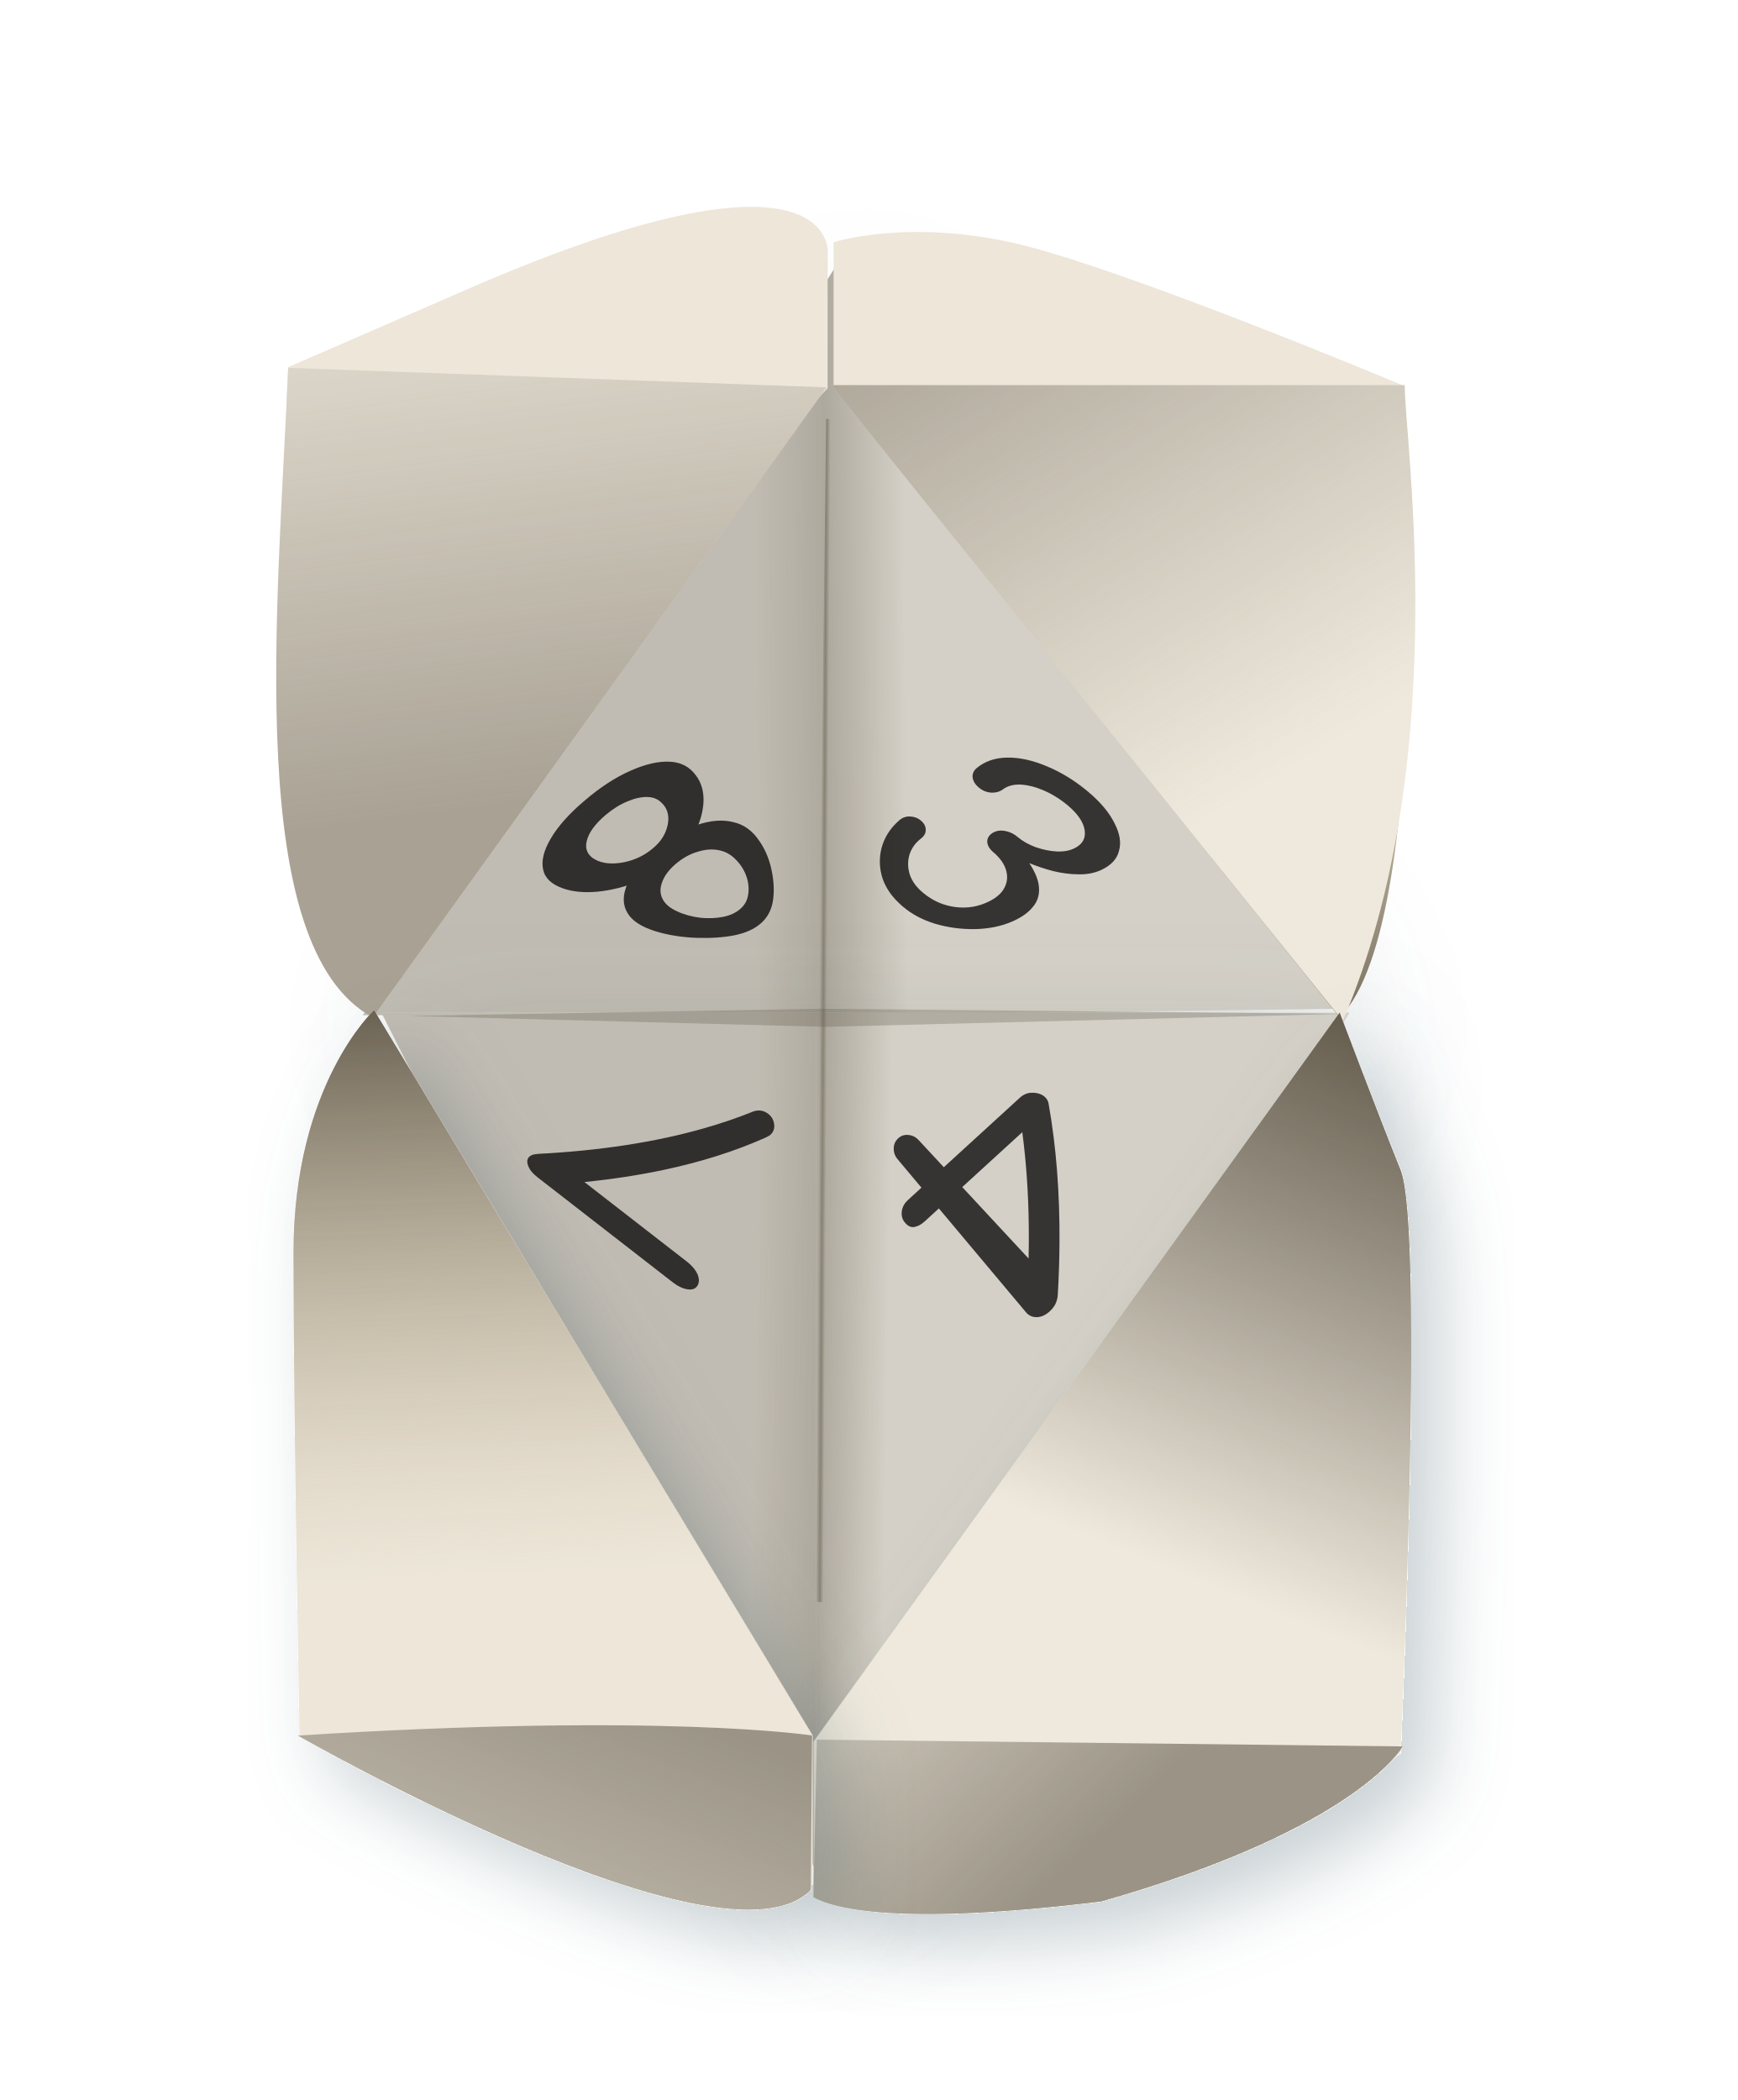
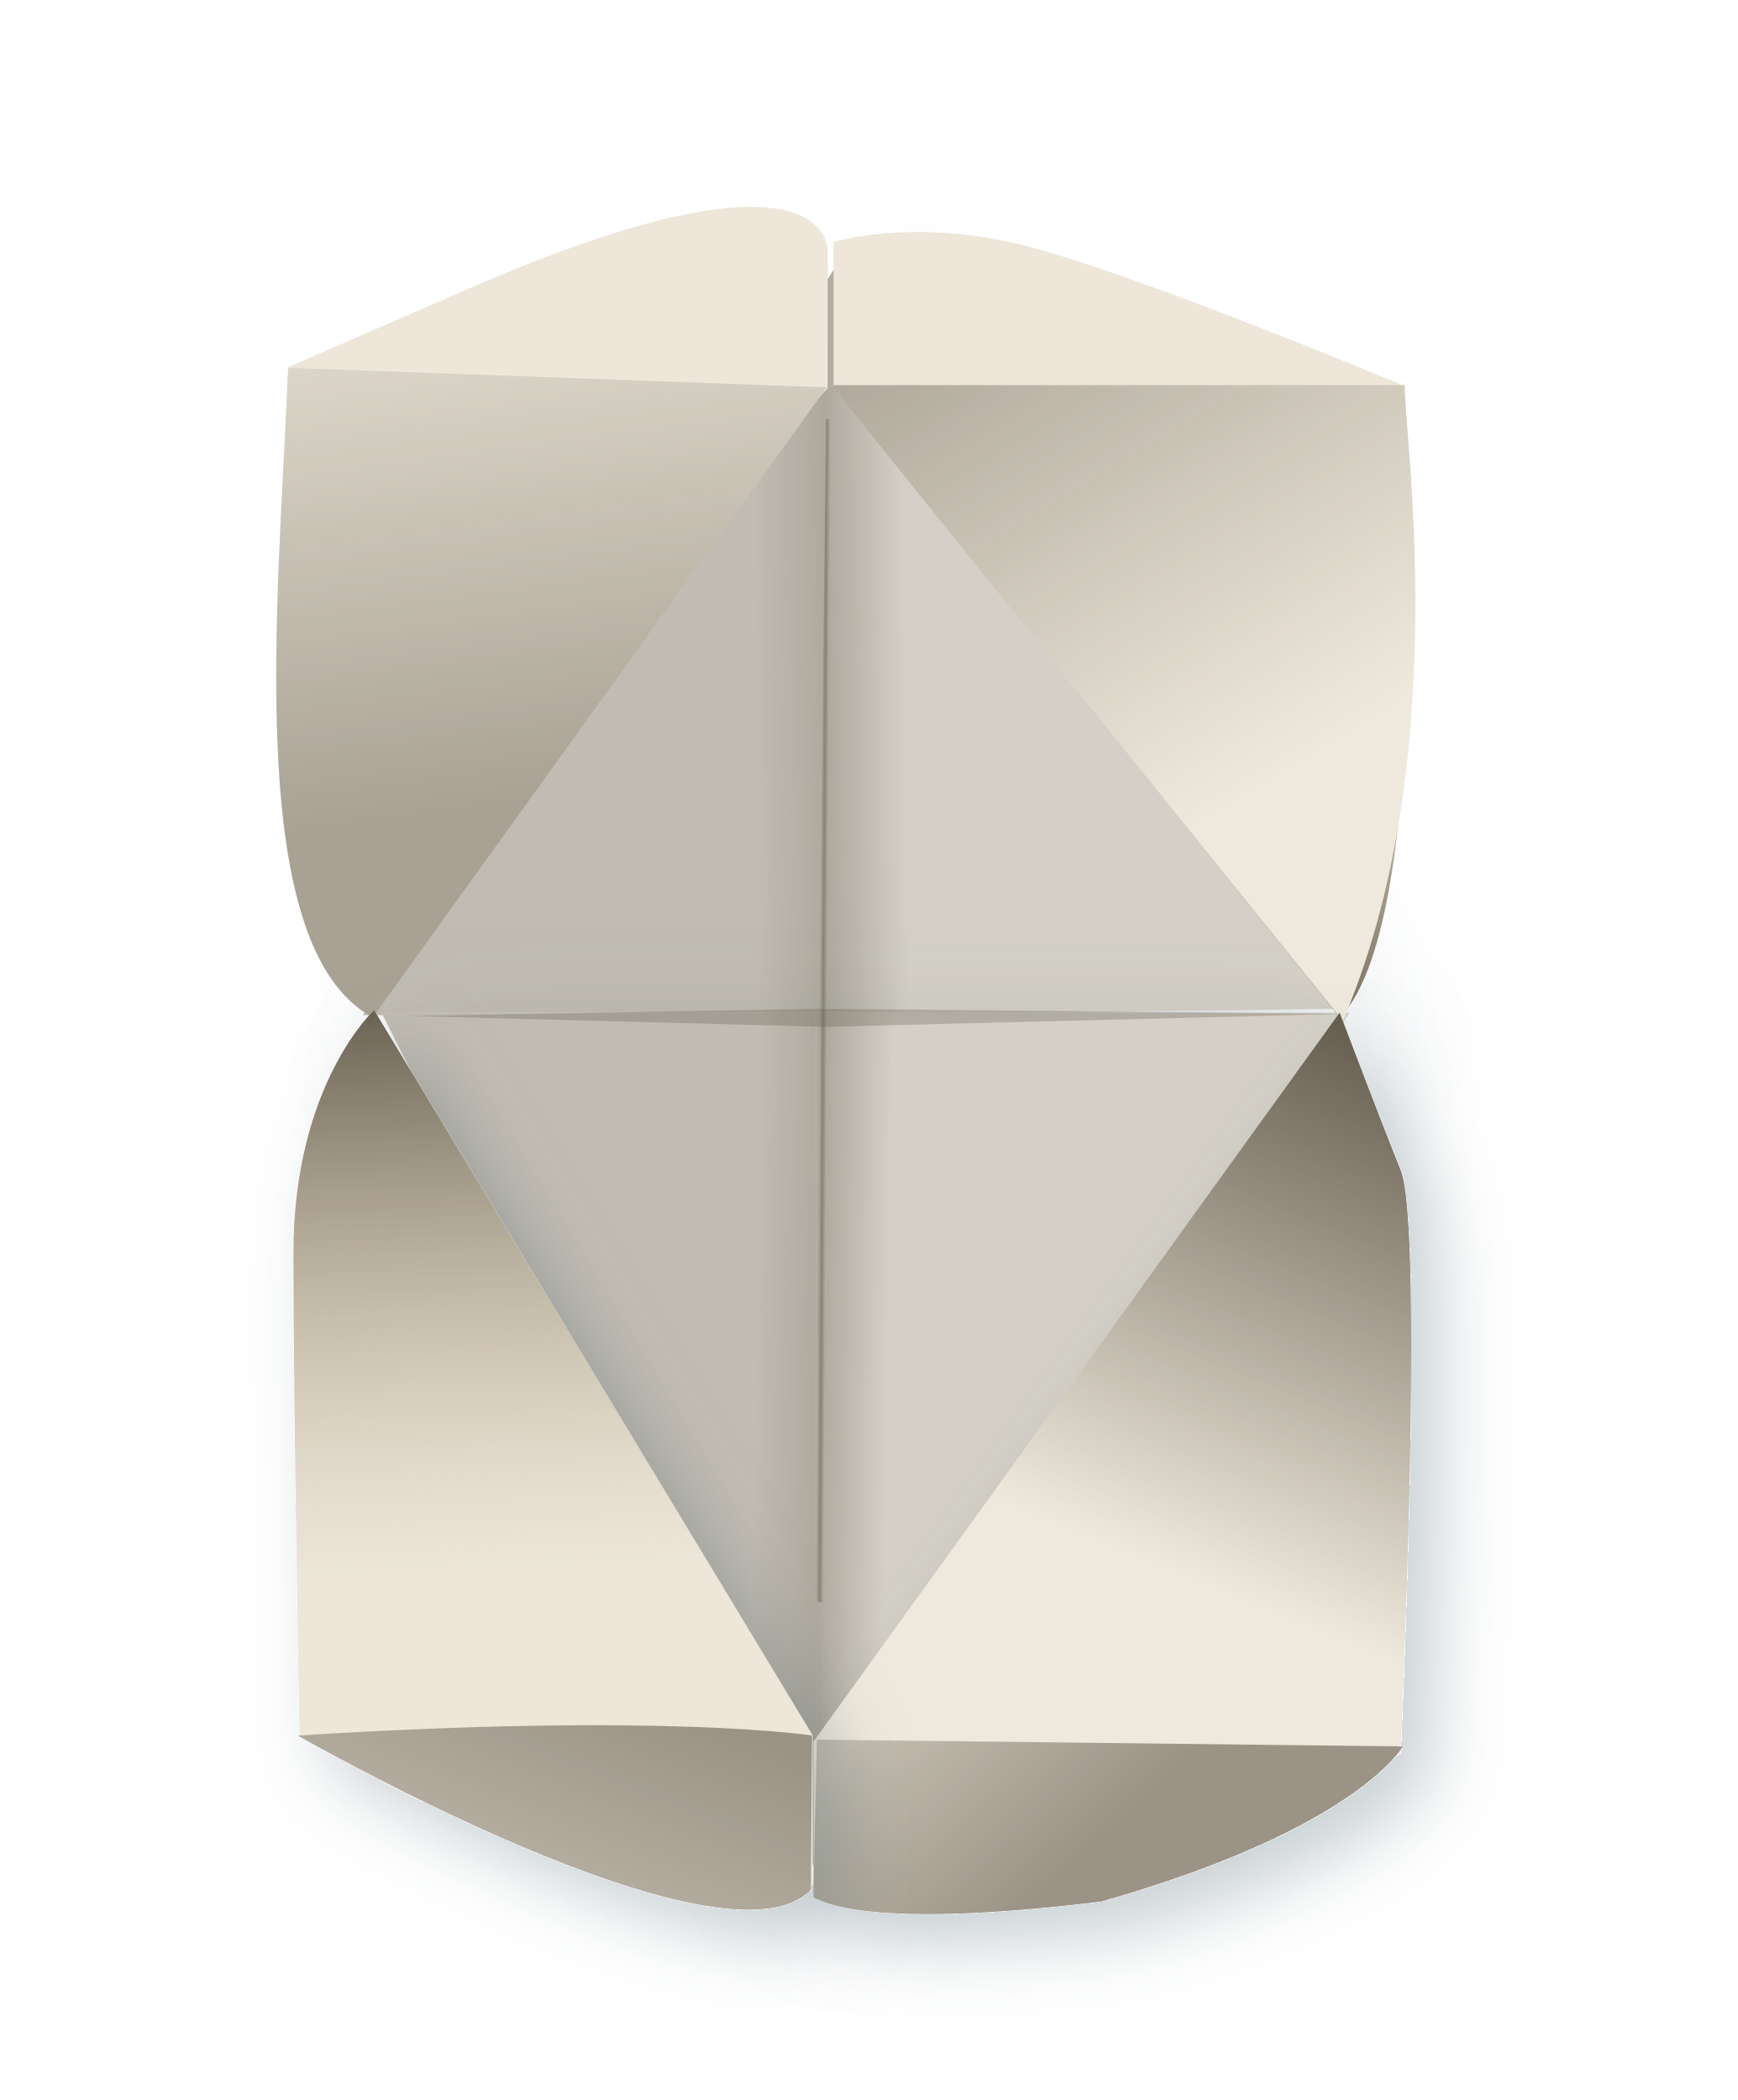
<svg xmlns="http://www.w3.org/2000/svg" width="273" height="330" viewBox="0 0 273 330" fill="none">
  <g id="v36-paper">
    <g id="TEMP EXPORT V36 paper+numbers">
      <g id="folded paper">
        <g id="Inside Paper" filter="url(#filter0_d_0_1)">
          <path d="M57.013 159.527L131.483 159.526L209.746 158.532L131.487 41.595L57.013 159.527Z" fill="#FAF7F0" />
          <path d="M57.013 159.527L131.483 159.526L209.746 158.532L131.487 41.595L57.013 159.527Z" fill="url(#paint0_linear_0_1)" fill-opacity="0.5" />
        </g>
        <g id="Subtract" filter="url(#filter1_d_0_1)">
          <path d="M128.292 159.133L212.047 159.134L128.292 294.161V159.133Z" fill="#FAF7F0" />
          <path d="M128.292 159.133L212.047 159.134L128.292 294.161V159.133Z" fill="url(#paint1_linear_0_1)" fill-opacity="0.5" />
          <path d="M59.935 159.134L128.292 159.133V294.161L59.935 159.134Z" fill="#FAF7F0" />
          <path d="M59.935 159.134L128.292 159.133V294.161L59.935 159.134Z" fill="url(#paint2_linear_0_1)" fill-opacity="0.5" />
        </g>
        <g id="inside folds">
          <path id="Vector 1" d="M64.166 159.649L129.32 158.512V161.351L64.166 159.649Z" fill="#635B4C" fill-opacity="0.3" />
          <path id="Vector 2" d="M211.49 159.314L129.327 158.521L129.33 161.37L211.49 159.314Z" fill="#635B4C" fill-opacity="0.3" />
        </g>
        <mask id="mask0_0_1" style="mask-type:alpha" maskUnits="userSpaceOnUse" x="18" y="188" width="220" height="113">
          <g id="Paper Base">
            <path d="M18.794 297.711L124.97 300.566L125.15 296.84L132.765 296.84L132.976 300.566L237.293 297.711L237.293 188.594L129.144 188.598L129.153 188.628L126.679 188.633L126.672 188.598L18.793 188.593L18.793 242.302L18.911 242.307L18.876 243.499L18.793 243.499L18.794 297.711Z" fill="#FAF7F0" />
            <path d="M18.794 297.711L124.97 300.566L125.15 296.84L132.765 296.84L132.976 300.566L237.293 297.711L237.293 188.594L129.144 188.598L129.153 188.628L126.679 188.633L126.672 188.598L18.793 188.593L18.793 242.302L18.911 242.307L18.876 243.499L18.793 243.499L18.794 297.711Z" fill="url(#paint3_linear_0_1)" fill-opacity="0.25" />
          </g>
        </mask>
        <g mask="url(#mask0_0_1)">
</g>
      </g>
      <g id="top">
        <path id="Center Crease" d="M130.96 65.836L128.707 251.744" stroke="url(#paint4_linear_0_1)" stroke-opacity="0.5" stroke-width="2.3" />
        <g id="top left">
          <g id="back left base">
            <path d="M43.88 108.87C43.88 142.54 58.206 159.69 58.206 159.69L83.512 110.043L130.053 61.009L130.053 39.459C130.053 39.459 130.983 20.367 73.39 45.477C63.882 49.623 45.278 57.7 45.278 57.7C45.278 57.7 43.88 89.068 43.88 108.87Z" fill="#EFE9DD" />
            <path d="M43.88 108.87C43.88 142.54 58.206 159.69 58.206 159.69L83.512 110.043L130.053 61.009L130.053 39.459C130.053 39.459 130.983 20.367 73.39 45.477C63.882 49.623 45.278 57.7 45.278 57.7C45.278 57.7 43.88 89.068 43.88 108.87Z" fill="url(#paint5_linear_0_1)" />
          </g>
          <g id="back left fold">
            <path d="M58.591 159.882L129.89 60.871L45.291 57.796C43.665 95.44 38.231 148.935 58.591 159.882Z" fill="#EFE9DD" />
            <path d="M58.591 159.882L129.89 60.871L45.291 57.796C43.665 95.44 38.231 148.935 58.591 159.882Z" fill="url(#paint6_linear_0_1)" />
          </g>
        </g>
        <g id="top right">
          <g id="back right base">
            <path d="M220.343 60.517C220.343 60.517 226.012 144.391 210.515 159.882L130.994 60.87L130.994 38.069C130.994 38.069 142.145 34.449 158.795 38.069C175.444 41.69 220.343 60.517 220.343 60.517Z" fill="#EFE9DD" />
            <path d="M220.343 60.517C220.343 60.517 226.012 144.391 210.515 159.882L130.994 60.87L130.994 38.069C130.994 38.069 142.145 34.449 158.795 38.069C175.444 41.69 220.343 60.517 220.343 60.517Z" fill="url(#paint7_linear_0_1)" />
          </g>
          <g id="back right fold">
            <path d="M211.01 160.434L130.596 60.516L220.736 60.516C220.736 69.522 228.369 119.832 211.01 160.434Z" fill="#EFE9DD" />
            <path d="M211.01 160.434L130.596 60.516L220.736 60.516C220.736 69.522 228.369 119.832 211.01 160.434Z" fill="url(#paint8_linear_0_1)" />
          </g>
        </g>
        <g id="bottom left" filter="url(#filter2_d_0_1)">
          <g id="left">
            <path d="M210.51 159.115C210.51 159.115 216.342 174.534 220.094 183.858C223.847 193.183 220.095 275.465 220.095 275.465C220.095 275.465 192.869 295.076 161.839 297.531C130.81 299.987 127.838 297.531 127.838 297.531L127.838 273.677L210.51 159.115Z" fill="#EFE9DD" />
            <path d="M210.51 159.115C210.51 159.115 216.342 174.534 220.094 183.858C223.847 193.183 220.095 275.465 220.095 275.465C220.095 275.465 192.869 295.076 161.839 297.531C130.81 299.987 127.838 297.531 127.838 297.531L127.838 273.677L210.51 159.115Z" fill="url(#paint9_linear_0_1)" />
          </g>
          <g id="Subtract_2">
            <path d="M220.436 274.438C220.436 274.438 213.352 287.353 173.081 298.808C143.229 302.469 131.777 300.336 127.813 298.134L128.363 273.423L128.464 273.375L220.436 274.438Z" fill="#EFE9DD" />
            <path d="M220.436 274.438C220.436 274.438 213.352 287.353 173.081 298.808C143.229 302.469 131.777 300.336 127.813 298.134L128.363 273.423L128.464 273.375L220.436 274.438Z" fill="url(#paint10_linear_0_1)" />
          </g>
        </g>
        <g id="bottom right" filter="url(#filter3_d_0_1)">
          <g id="right">
            <path d="M47.075 272.916C47.075 272.916 46.112 223.285 46.112 196.849C46.112 170.413 58.785 158.729 58.785 158.729L127.7 272.73L127.7 296.102C127.7 296.102 114.821 298.369 98.755 290.849C82.69 283.329 47.075 272.916 47.075 272.916Z" fill="#EFE9DD" />
            <path d="M47.075 272.916C47.075 272.916 46.112 223.285 46.112 196.849C46.112 170.413 58.785 158.729 58.785 158.729L127.7 272.73L127.7 296.102C127.7 296.102 114.821 298.369 98.755 290.849C82.69 283.329 47.075 272.916 47.075 272.916Z" fill="url(#paint11_linear_0_1)" />
          </g>
          <g id="Subtract_3">
            <path d="M46.792 272.734C104.398 269.09 127.607 272.721 127.607 272.721L127.41 296.99C113.595 311.052 46.915 272.805 46.792 272.734Z" fill="#EFE9DD" />
            <path d="M46.792 272.734C104.398 269.09 127.607 272.721 127.607 272.721L127.41 296.99C113.595 311.052 46.915 272.805 46.792 272.734Z" fill="url(#paint12_linear_0_1)" />
          </g>
        </g>
-       </g>
-       <g id="Vertical Flap Numbers">
-         <path id="3-warp" d="M141.91 142.496C141.829 142.427 141.749 142.359 141.672 142.29C140.201 140.996 139.233 139.617 138.704 138.102C138.173 136.491 138.112 134.878 138.524 133.263C138.958 131.632 139.861 130.16 141.306 128.908C141.795 128.485 142.348 128.28 142.976 128.301C143.649 128.324 144.232 128.543 144.714 128.95C145.222 129.379 145.476 129.865 145.468 130.403C145.483 130.925 145.228 131.381 144.71 131.78C143.788 132.492 143.191 133.368 142.89 134.386C142.612 135.387 142.639 136.408 142.968 137.448C143.315 138.456 143.969 139.371 144.958 140.218C144.975 140.232 144.992 140.246 145.009 140.26C146.5 141.519 148.15 142.256 150.015 142.522C151.927 142.791 153.794 142.495 155.554 141.583C156.674 141.002 157.452 140.296 157.864 139.444C158.303 138.58 158.373 137.658 158.073 136.678C157.774 135.7 157.095 134.763 156.06 133.89C155.9 133.755 155.762 133.618 155.644 133.477C155.329 133.104 155.16 132.71 155.134 132.291C155.124 131.738 155.38 131.282 155.91 130.93C156.44 130.578 157.065 130.451 157.794 130.558C158.361 130.64 158.886 130.831 159.367 131.129C159.549 131.241 159.722 131.367 159.89 131.509C160.673 132.169 161.601 132.697 162.689 133.107C163.803 133.502 164.917 133.733 166.031 133.801C167.17 133.854 168.157 133.669 168.974 133.232C170.134 132.613 170.635 131.691 170.438 130.435C170.243 129.181 169.355 127.887 167.813 126.586C167.634 126.435 167.452 126.288 167.268 126.145C166.253 125.359 165.172 124.714 164.04 124.22C162.733 123.663 161.504 123.352 160.353 123.29C159.233 123.253 158.326 123.505 157.616 124.032C157.089 124.423 156.452 124.594 155.714 124.552C154.998 124.493 154.359 124.226 153.787 123.744C153.245 123.286 152.929 122.766 152.831 122.175C152.785 121.591 152.996 121.097 153.473 120.7C154.729 119.653 156.298 119.087 158.235 119.05C160.171 119.012 162.264 119.471 164.514 120.424C166.616 121.291 168.648 122.517 170.565 124.066C170.72 124.191 170.874 124.319 171.027 124.448C172.917 126.043 174.29 127.673 175.097 129.299C175.964 130.937 176.212 132.401 175.843 133.688C175.534 134.989 174.596 135.977 173.077 136.694C171.999 137.202 170.784 137.429 169.451 137.395C168.146 137.384 166.822 137.211 165.484 136.882C164.172 136.538 162.928 136.124 161.745 135.635C162.724 137.114 163.233 138.434 163.27 139.591C163.334 140.735 162.995 141.72 162.267 142.559C161.565 143.421 160.543 144.138 159.226 144.735C157.403 145.558 155.362 145.961 153.173 146.003C151.01 146.031 148.934 145.751 146.944 145.162C144.979 144.558 143.322 143.687 141.91 142.496Z" fill="#020101" fill-opacity="0.75" />
-         <path id="4-warp" d="M141.166 178.855C141.603 178.457 142.128 178.29 142.749 178.349C143.369 178.409 143.904 178.673 144.345 179.147C145.666 180.572 146.989 181.996 148.311 183.42C149.358 182.463 150.404 181.507 151.45 180.55C154.385 177.868 157.32 175.185 160.254 172.503C160.804 172 161.41 171.74 162.077 171.715C162.745 171.69 163.334 171.819 163.842 172.107C164.351 172.436 164.662 172.862 164.769 173.391C165.972 180.136 166.545 187.458 166.489 195.354C166.471 198.015 166.38 200.741 166.218 203.534C166.181 203.985 166.07 204.421 165.885 204.841C165.668 205.29 165.358 205.699 164.955 206.067C164.304 206.662 163.626 206.969 162.925 206.982C162.225 206.996 161.66 206.738 161.224 206.218C156.66 200.778 152.097 195.337 147.534 189.897C146.784 190.582 146.034 191.268 145.285 191.952C144.76 192.432 144.215 192.721 143.655 192.816C143.095 192.91 142.576 192.632 142.094 191.986C141.742 191.513 141.619 190.936 141.718 190.261C141.836 189.61 142.142 189.058 142.644 188.599C143.361 187.944 144.079 187.288 144.796 186.633C143.546 185.142 142.296 183.652 141.046 182.162C140.63 181.665 140.429 181.096 140.437 180.462C140.446 179.827 140.686 179.294 141.166 178.855ZM160.424 176.36C161.095 176.331 161.771 176.298 162.452 176.261C159.797 178.688 157.143 181.114 154.488 183.54C153.395 184.54 152.301 185.54 151.207 186.539C155.531 191.196 159.854 195.853 164.177 200.51C163.296 200.48 162.421 200.444 161.553 200.401C161.684 197.022 161.707 193.743 161.621 190.562C161.487 185.586 161.088 180.851 160.424 176.36Z" fill="#020101" fill-opacity="0.75" />
-         <path id="7-warp" d="M120.748 175.054C121.208 175.409 121.493 175.874 121.617 176.456C121.741 177.04 121.655 177.558 121.347 178.002C121.23 178.171 121.095 178.312 120.944 178.422C120.754 178.535 120.543 178.648 120.312 178.762C115.514 180.906 110.147 182.605 104.212 183.859C100.329 184.679 96.202 185.309 91.832 185.748C93.837 187.304 95.842 188.86 97.845 190.416C101.209 193.027 104.574 195.639 107.937 198.251C108.715 198.854 109.266 199.51 109.606 200.23C109.896 200.943 109.897 201.546 109.598 202.03C109.299 202.514 108.799 202.712 108.088 202.615C107.327 202.512 106.531 202.139 105.713 201.504C102.172 198.753 98.631 196.003 95.091 193.254C91.549 190.504 88.008 187.754 84.468 185.004C83.687 184.397 83.179 183.759 82.958 183.1C82.737 182.441 82.867 181.956 83.338 181.639C83.495 181.534 83.688 181.456 83.916 181.407C84.123 181.372 84.357 181.343 84.62 181.319C94.322 180.813 102.967 179.481 110.558 177.323C113.325 176.536 115.952 175.639 118.439 174.633C119.276 174.371 120.038 174.504 120.748 175.054Z" fill="#020101" fill-opacity="0.75" />
-         <path id="8-warp" d="M119.555 145.1C119.552 145.104 119.548 145.107 119.544 145.11C118.502 146.019 117.193 146.594 115.455 146.968C113.702 147.312 111.713 147.45 109.49 147.377C107.242 147.291 104.976 146.974 102.856 146.292C100.798 145.63 99.324 144.725 98.591 143.448C97.823 142.162 97.823 140.647 98.588 138.901C99.377 137.14 100.884 135.313 102.952 133.551C102.96 133.544 102.968 133.537 102.975 133.531C105.056 131.762 107.259 130.434 109.429 129.673C111.604 128.91 113.553 128.752 115.274 129.202C117.01 129.602 118.303 130.631 119.323 132.149C120.396 133.692 121.007 135.398 121.324 137.127C121.64 138.819 121.673 140.363 121.424 141.754C121.152 143.129 120.584 144.2 119.555 145.1ZM116.317 142.841C117.015 142.234 117.407 141.527 117.549 140.671C117.71 139.8 117.648 138.885 117.361 137.929C117.053 136.954 116.535 136.034 115.751 135.217C115.009 134.398 114.139 133.854 113.084 133.631C112.009 133.388 110.863 133.459 109.645 133.845C108.435 134.187 107.262 134.843 106.179 135.767C106.172 135.772 106.165 135.778 106.158 135.784C105.115 136.678 104.394 137.639 104.05 138.622C103.677 139.597 103.704 140.487 104.132 141.291C104.532 142.083 105.314 142.713 106.428 143.224C107.569 143.748 108.801 144.066 110.07 144.221C111.333 144.344 112.517 144.295 113.618 144.078C114.713 143.861 115.589 143.468 116.303 142.852C116.307 142.848 116.312 142.844 116.317 142.841ZM105.545 135.324C105.538 135.33 105.531 135.336 105.524 135.342C103.875 136.745 102.1 137.802 100.091 138.607C98.105 139.386 96.081 139.887 94.019 140.108C91.929 140.315 90.016 140.17 88.392 139.579C86.678 138.956 85.626 138.009 85.349 136.644C85.041 135.269 85.443 133.641 86.553 131.761C87.67 129.844 89.478 127.831 91.856 125.819C91.866 125.811 91.877 125.802 91.886 125.794C94.257 123.758 96.667 122.176 98.999 121.148C101.374 120.081 103.465 119.597 105.271 119.695C107.079 119.79 108.394 120.536 109.338 121.83C110.251 123.007 110.616 124.448 110.546 126.062C110.457 127.657 109.991 129.268 109.149 130.89C108.337 132.49 107.171 133.938 105.545 135.324ZM102.623 133.286C103.514 132.528 104.135 131.728 104.519 130.857C104.903 129.987 105.067 129.141 105.009 128.321C104.93 127.483 104.604 126.765 103.997 126.192C103.427 125.59 102.68 125.265 101.721 125.244C100.764 125.223 99.72 125.454 98.592 125.937C97.442 126.403 96.289 127.125 95.16 128.078C95.151 128.086 95.142 128.094 95.132 128.102C93.514 129.476 92.511 130.849 92.201 132.157C91.885 133.476 92.352 134.426 93.522 135.069C94.692 135.712 96.198 135.836 97.945 135.516C99.718 135.168 101.239 134.455 102.6 133.305C102.608 133.298 102.616 133.292 102.623 133.286Z" fill="#020101" fill-opacity="0.75" />
      </g>
    </g>
    <defs>
      <filter id="filter0_d_0_1" x="40.913" y="27.796" width="194.133" height="159.332" filterUnits="userSpaceOnUse" color-interpolation-filters="sRGB">
        <feFlood flood-opacity="0" result="BackgroundImageFix" />
        <feColorMatrix in="SourceAlpha" type="matrix" values="0 0 0 0 0 0 0 0 0 0 0 0 0 0 0 0 0 0 127 0" result="hardAlpha" />
        <feOffset dx="4.6" dy="6.9" />
        <feGaussianBlur stdDeviation="10.35" />
        <feColorMatrix type="matrix" values="0 0 0 0 0.149 0 0 0 0 0.275 0 0 0 0 0.325 0 0 0 0.18 0" />
        <feBlend mode="normal" in2="BackgroundImageFix" result="effect1_dropShadow_0_1" />
        <feBlend mode="normal" in="SourceGraphic" in2="effect1_dropShadow_0_1" result="shape" />
      </filter>
      <filter id="filter1_d_0_1" x="43.835" y="145.333" width="193.512" height="176.427" filterUnits="userSpaceOnUse" color-interpolation-filters="sRGB">
        <feFlood flood-opacity="0" result="BackgroundImageFix" />
        <feColorMatrix in="SourceAlpha" type="matrix" values="0 0 0 0 0 0 0 0 0 0 0 0 0 0 0 0 0 0 127 0" result="hardAlpha" />
        <feOffset dx="4.6" dy="6.9" />
        <feGaussianBlur stdDeviation="10.35" />
        <feColorMatrix type="matrix" values="0 0 0 0 0.149 0 0 0 0 0.275 0 0 0 0 0.325 0 0 0 0.18 0" />
        <feBlend mode="normal" in2="BackgroundImageFix" result="effect1_dropShadow_0_1" />
        <feBlend mode="normal" in="SourceGraphic" in2="effect1_dropShadow_0_1" result="shape" />
      </filter>
      <filter id="filter2_d_0_1" x="120.913" y="152.215" width="116.949" height="164.674" filterUnits="userSpaceOnUse" color-interpolation-filters="sRGB">
        <feFlood flood-opacity="0" result="BackgroundImageFix" />
        <feColorMatrix in="SourceAlpha" type="matrix" values="0 0 0 0 0 0 0 0 0 0 0 0 0 0 0 0 0 0 127 0" result="hardAlpha" />
        <feOffset dx="4.6" dy="4.6" />
        <feGaussianBlur stdDeviation="5.75" />
        <feComposite in2="hardAlpha" operator="out" />
        <feColorMatrix type="matrix" values="0 0 0 0 0.149 0 0 0 0 0.275 0 0 0 0 0.325 0 0 0 0.25 0" />
        <feBlend mode="normal" in2="BackgroundImageFix" result="effect1_dropShadow_0_1" />
        <feBlend mode="normal" in="SourceGraphic" in2="effect1_dropShadow_0_1" result="shape" />
      </filter>
      <filter id="filter3_d_0_1" x="39.212" y="151.829" width="104.588" height="164.365" filterUnits="userSpaceOnUse" color-interpolation-filters="sRGB">
        <feFlood flood-opacity="0" result="BackgroundImageFix" />
        <feColorMatrix in="SourceAlpha" type="matrix" values="0 0 0 0 0 0 0 0 0 0 0 0 0 0 0 0 0 0 127 0" result="hardAlpha" />
        <feOffset dx="4.6" dy="4.6" />
        <feGaussianBlur stdDeviation="5.75" />
        <feComposite in2="hardAlpha" operator="out" />
        <feColorMatrix type="matrix" values="0 0 0 0 0.149 0 0 0 0 0.275 0 0 0 0 0.325 0 0 0 0.25 0" />
        <feBlend mode="normal" in2="BackgroundImageFix" result="effect1_dropShadow_0_1" />
        <feBlend mode="normal" in="SourceGraphic" in2="effect1_dropShadow_0_1" result="shape" />
      </filter>
      <linearGradient id="paint0_linear_0_1" x1="118.605" y1="139.324" x2="142.588" y2="139.157" gradientUnits="userSpaceOnUse">
        <stop stop-color="#635B4C" stop-opacity="0.75" />
        <stop offset="0.476" stop-color="#635B4C" />
        <stop offset="1" stop-color="#635B4C" stop-opacity="0.5" />
      </linearGradient>
      <linearGradient id="paint1_linear_0_1" x1="140.092" y1="175.897" x2="118.949" y2="175.581" gradientUnits="userSpaceOnUse">
        <stop stop-color="#635B4C" stop-opacity="0.5" />
        <stop offset="0.5" stop-color="#635B4C" />
        <stop offset="1" stop-color="#635B4C" stop-opacity="0.75" />
      </linearGradient>
      <linearGradient id="paint2_linear_0_1" x1="140.092" y1="175.897" x2="118.949" y2="175.581" gradientUnits="userSpaceOnUse">
        <stop stop-color="#635B4C" stop-opacity="0.5" />
        <stop offset="0.5" stop-color="#635B4C" />
        <stop offset="1" stop-color="#635B4C" stop-opacity="0.75" />
      </linearGradient>
      <linearGradient id="paint3_linear_0_1" x1="220.213" y1="244.787" x2="204.782" y2="222.966" gradientUnits="userSpaceOnUse">
        <stop stop-color="#C9B99A" stop-opacity="0.06" />
        <stop offset="1" stop-color="#635B4C" />
      </linearGradient>
      <linearGradient id="paint4_linear_0_1" x1="129.945" y1="158.402" x2="128.781" y2="158.395" gradientUnits="userSpaceOnUse">
        <stop stop-color="#635B4C" stop-opacity="0" />
        <stop offset="0.5" stop-color="#635B4C" />
        <stop offset="1" stop-color="#635B4C" stop-opacity="0" />
      </linearGradient>
      <linearGradient id="paint5_linear_0_1" x1="50.113" y1="78.388" x2="20.729" y2="165.705" gradientUnits="userSpaceOnUse">
        <stop stop-color="#C9B99A" stop-opacity="0.06" />
        <stop offset="1" stop-color="#635B4C" />
      </linearGradient>
      <linearGradient id="paint6_linear_0_1" x1="84.769" y1="125.339" x2="71.111" y2="21.101" gradientUnits="userSpaceOnUse">
        <stop stop-color="#635B4C" stop-opacity="0.5" />
        <stop offset="0.947" stop-color="#635B4C" stop-opacity="0" />
      </linearGradient>
      <linearGradient id="paint7_linear_0_1" x1="231.951" y1="75.573" x2="237.734" y2="167.519" gradientUnits="userSpaceOnUse">
        <stop stop-color="#C9B99A" stop-opacity="0.06" />
        <stop offset="1" stop-color="#635B4C" />
      </linearGradient>
      <linearGradient id="paint8_linear_0_1" x1="159.035" y1="32.176" x2="212.745" y2="121.027" gradientUnits="userSpaceOnUse">
        <stop stop-color="#635B4C" stop-opacity="0.5" />
        <stop offset="0.947" stop-color="#635B4C" stop-opacity="0" />
      </linearGradient>
      <linearGradient id="paint9_linear_0_1" x1="178.154" y1="244.334" x2="212.73" y2="159.371" gradientUnits="userSpaceOnUse">
        <stop stop-color="#635B4C" stop-opacity="0" />
        <stop offset="1" stop-color="#635B4C" />
      </linearGradient>
      <linearGradient id="paint10_linear_0_1" x1="179.227" y1="282.382" x2="152.876" y2="255.106" gradientUnits="userSpaceOnUse">
        <stop stop-color="#635B4C" stop-opacity="0.6" />
        <stop offset="1" stop-color="#635B4C" stop-opacity="0.3" />
      </linearGradient>
      <linearGradient id="paint11_linear_0_1" x1="54.911" y1="248.317" x2="51.239" y2="156.262" gradientUnits="userSpaceOnUse">
        <stop stop-color="#C9B99A" stop-opacity="0.06" />
        <stop offset="1" stop-color="#635B4C" />
      </linearGradient>
      <linearGradient id="paint12_linear_0_1" x1="108.249" y1="269.815" x2="89.496" y2="317.018" gradientUnits="userSpaceOnUse">
        <stop stop-color="#635B4C" stop-opacity="0.6" />
        <stop offset="1" stop-color="#635B4C" stop-opacity="0.3" />
      </linearGradient>
    </defs>
  </g>
</svg>
